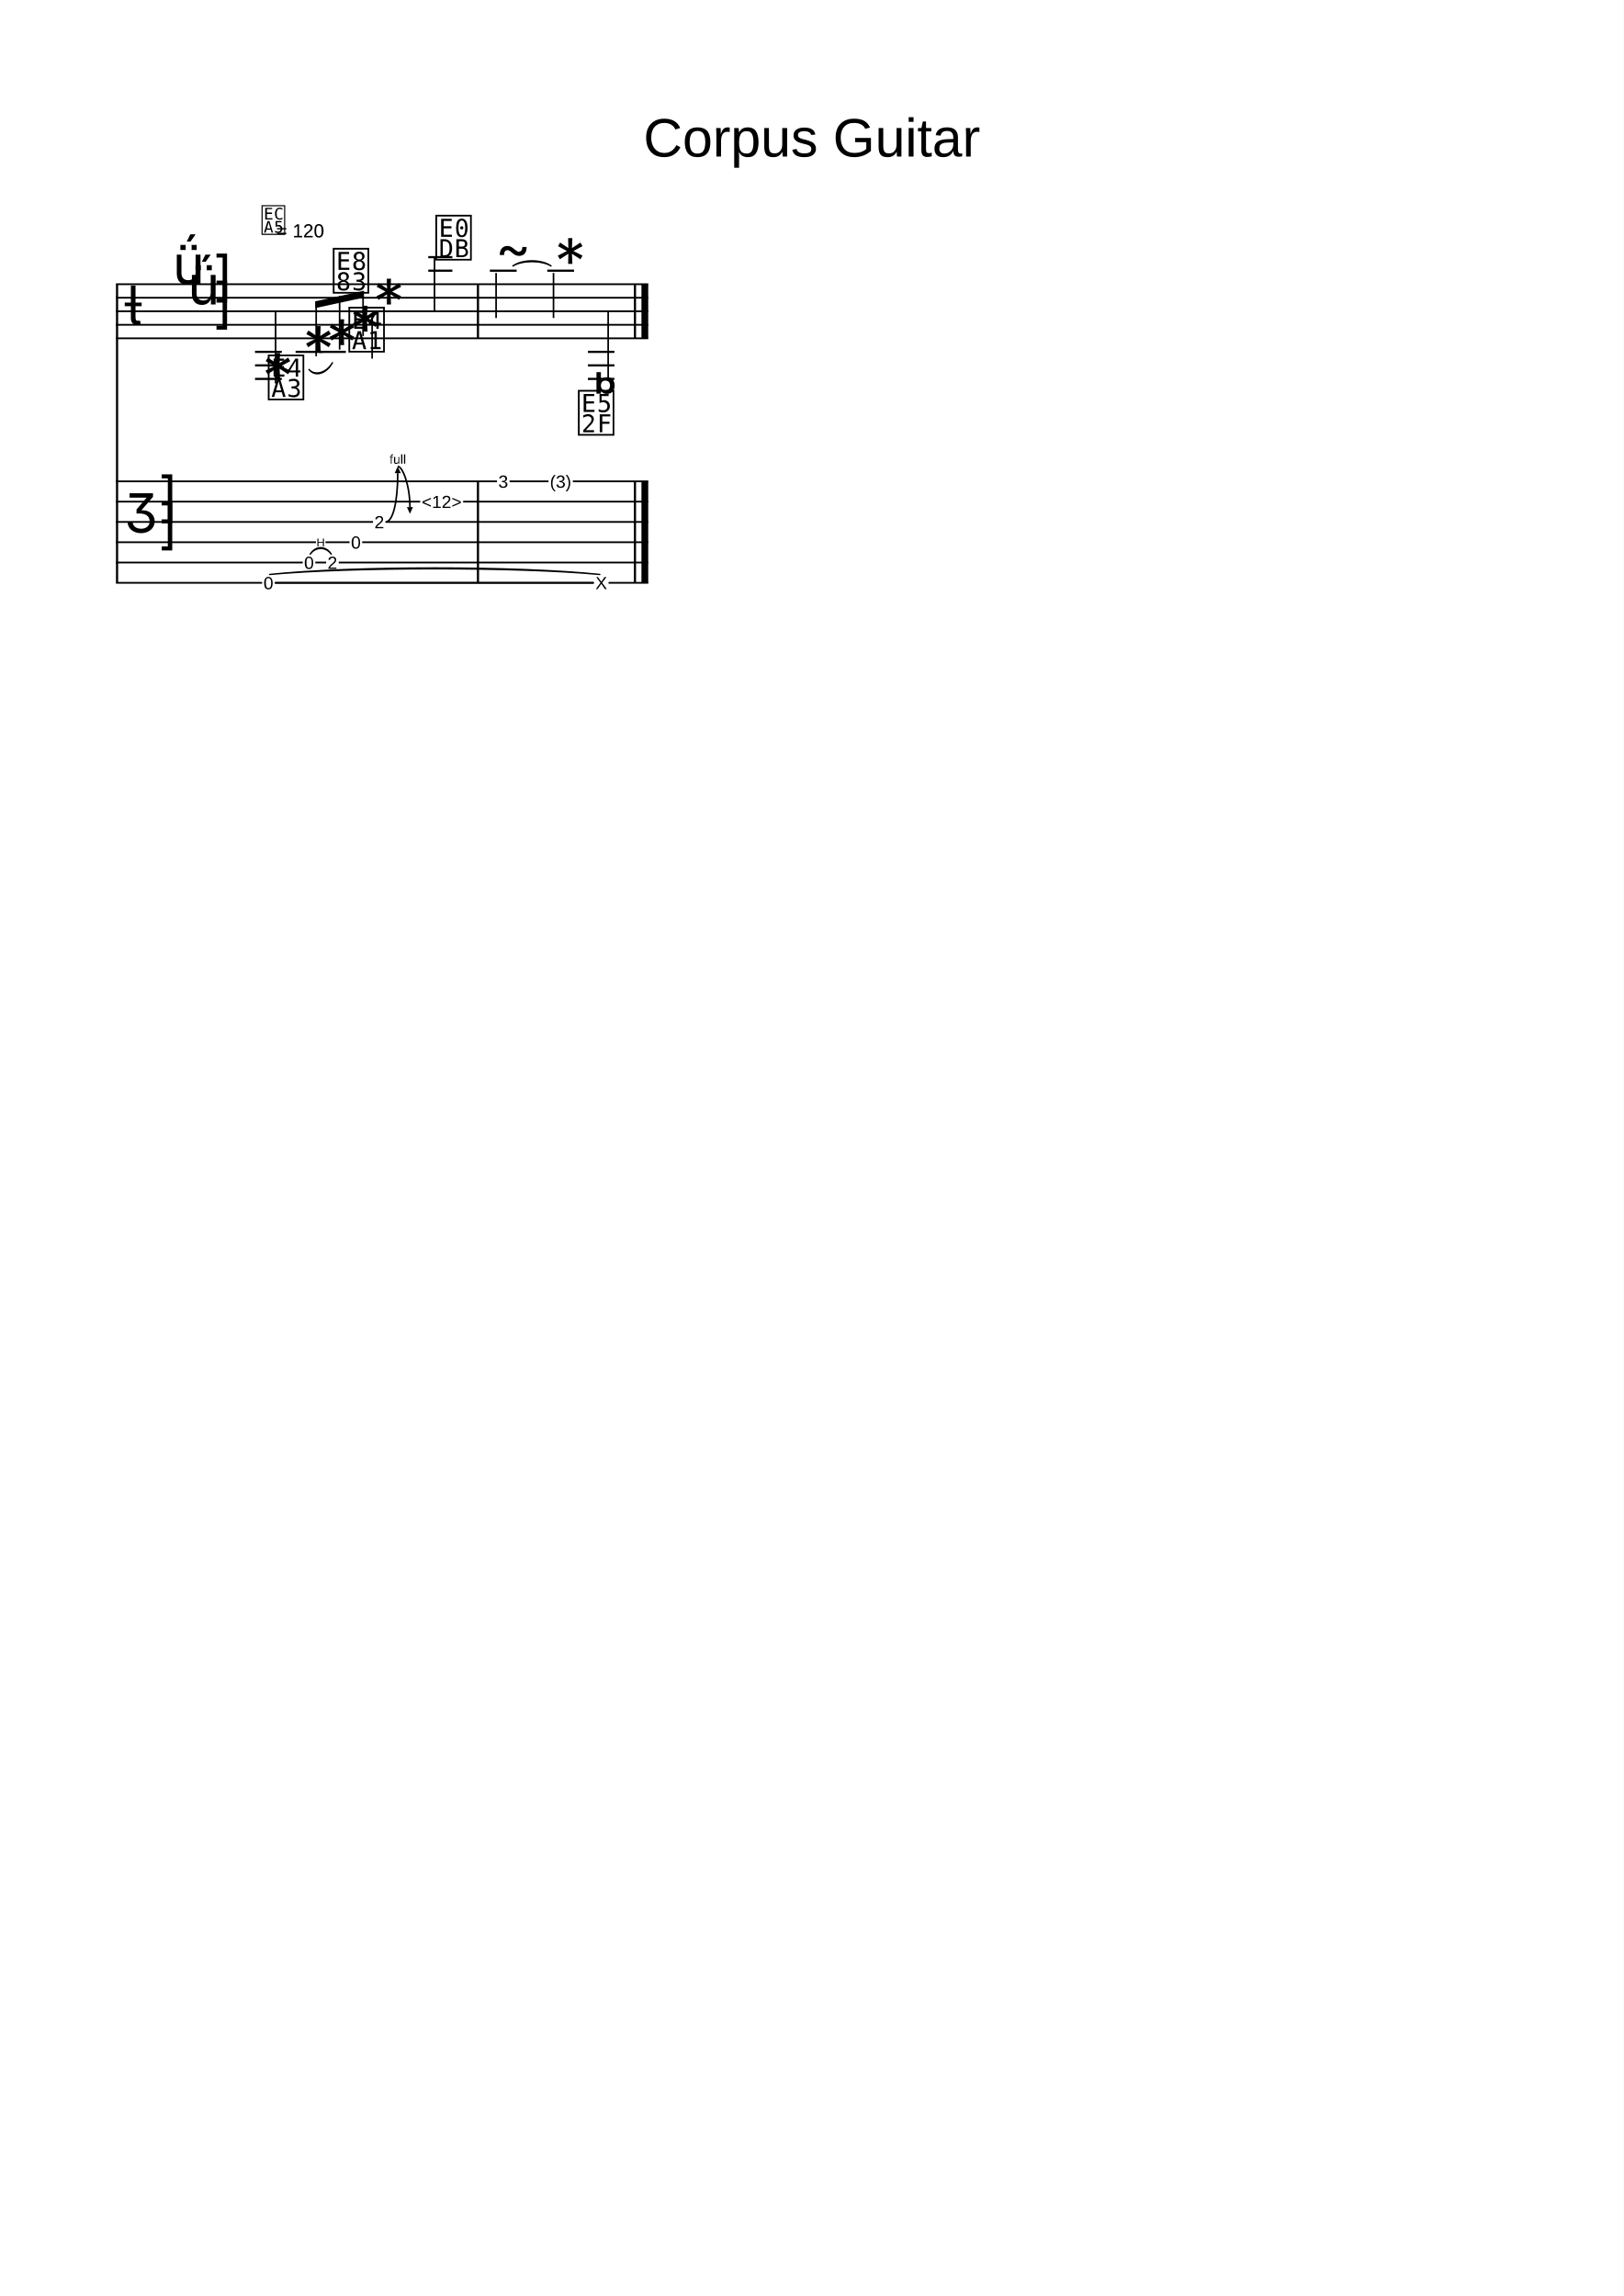
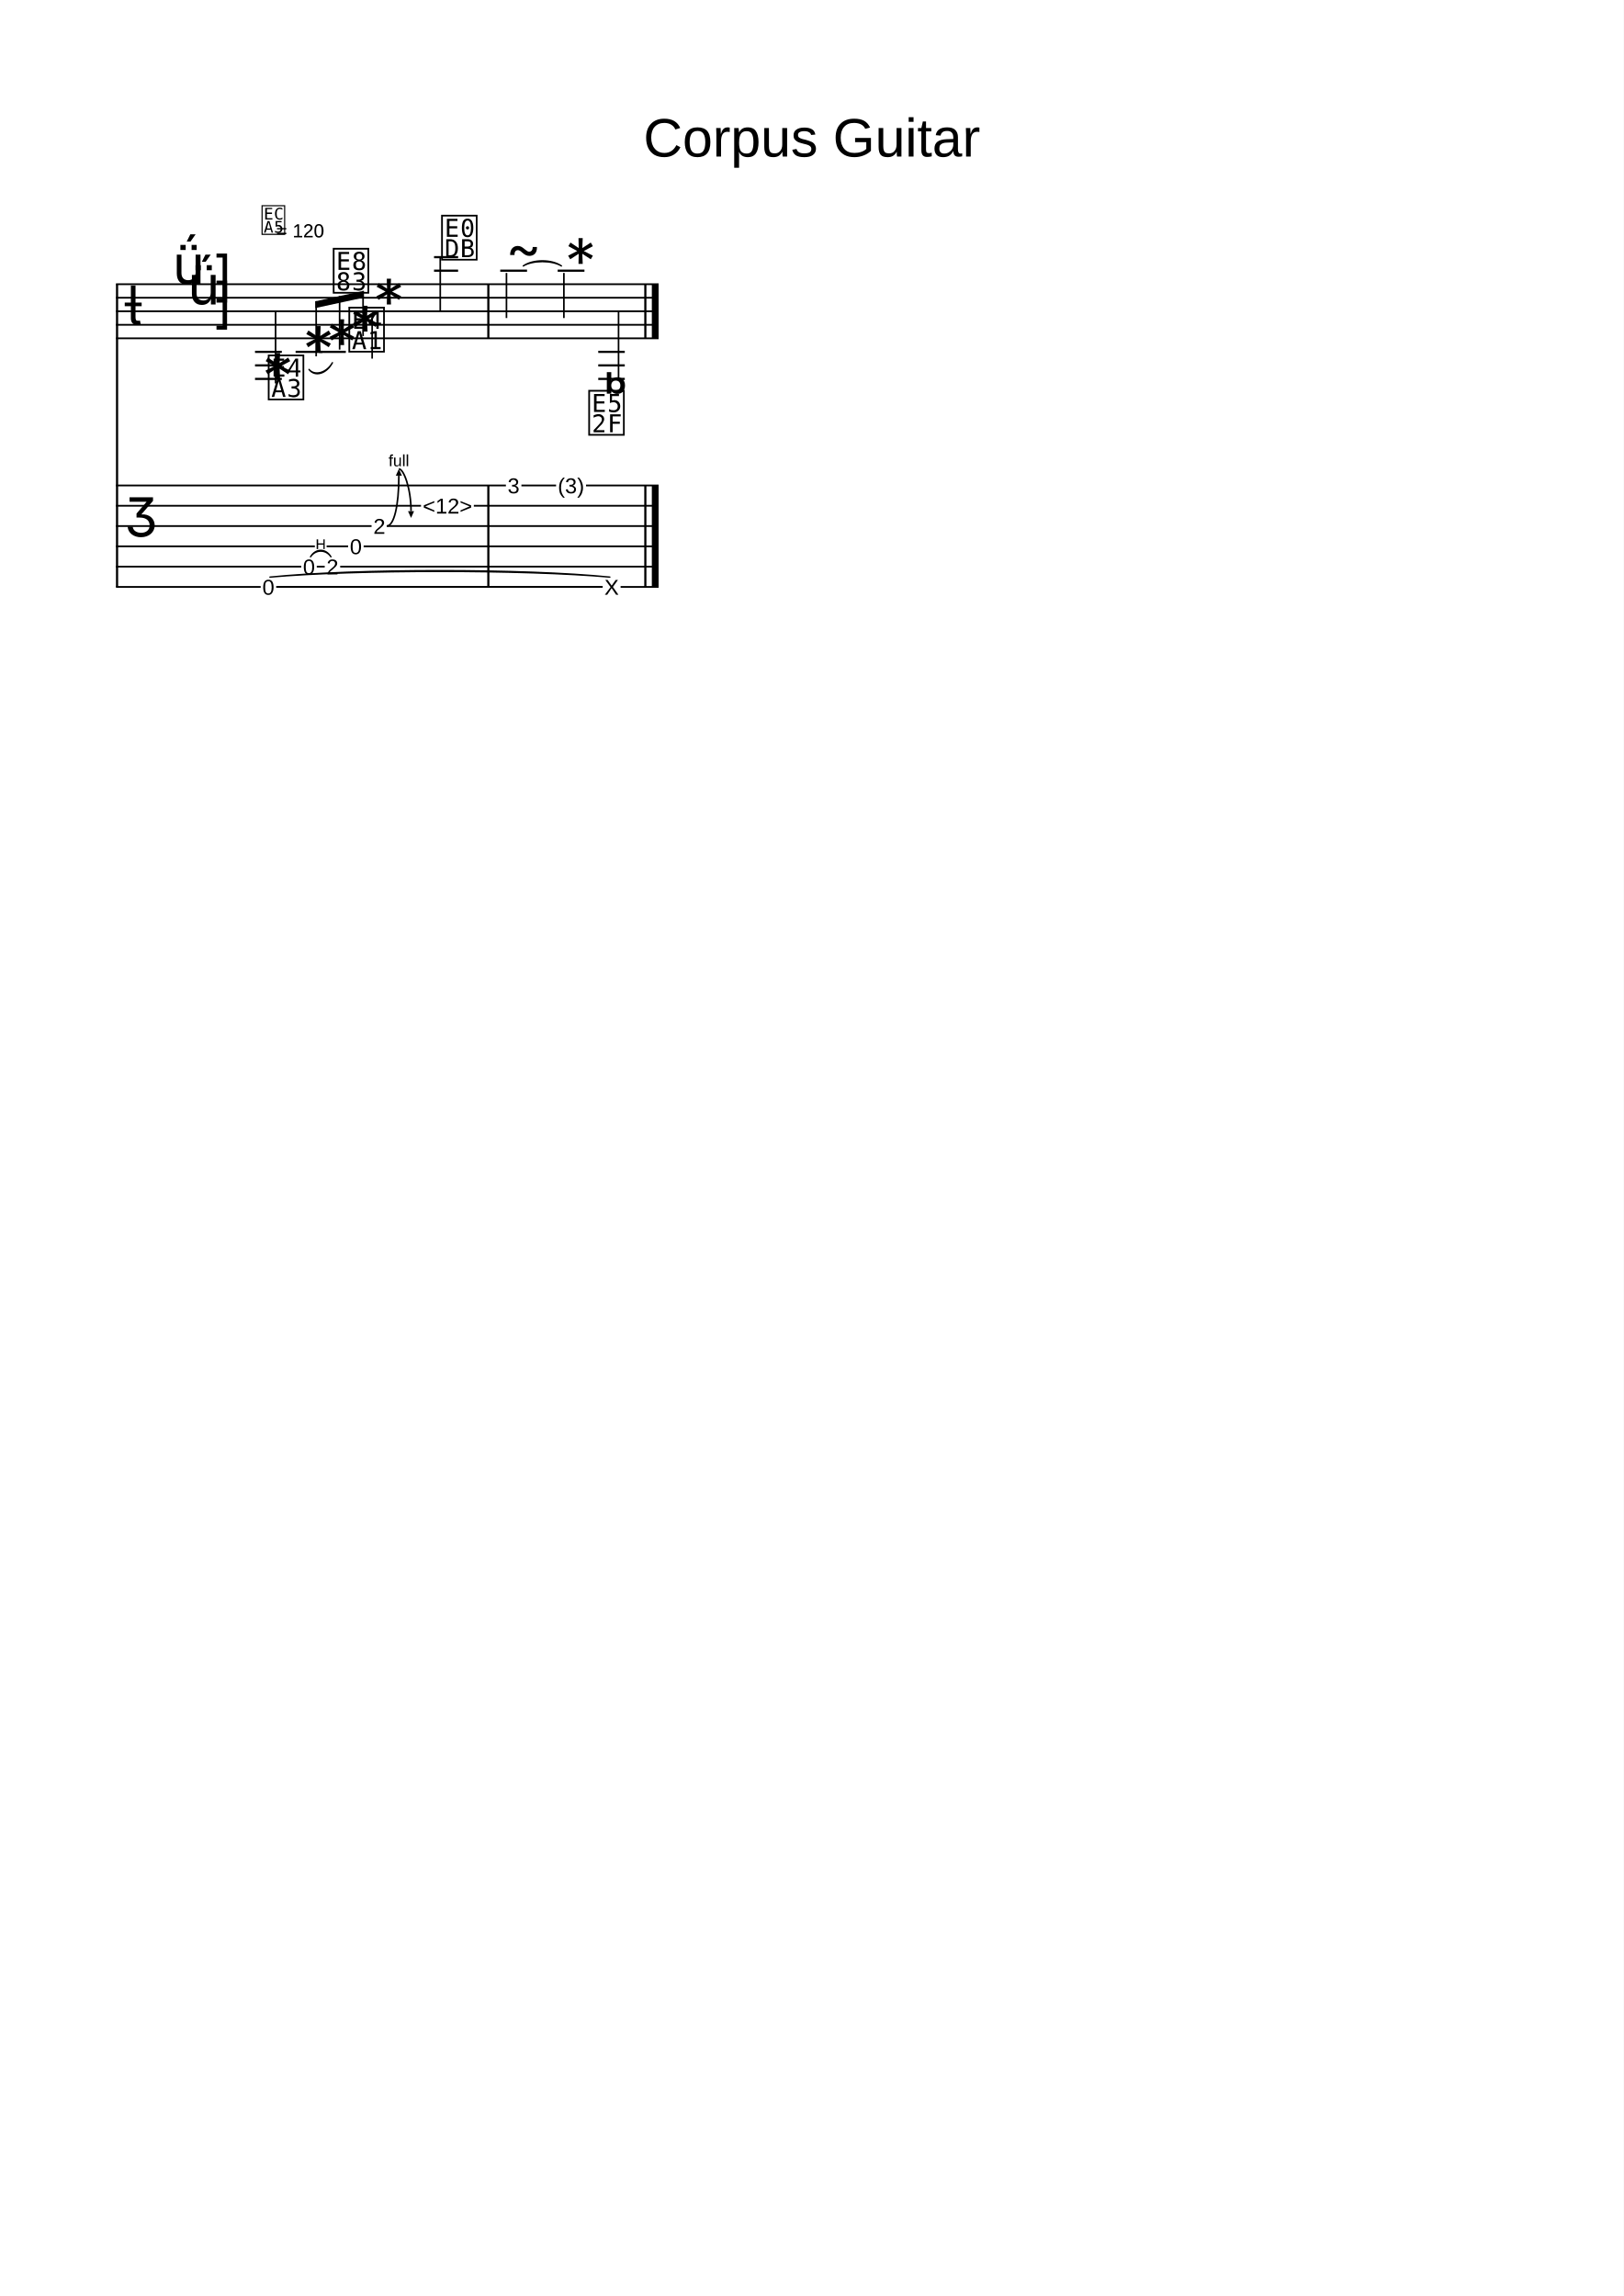
<svg xmlns="http://www.w3.org/2000/svg" width="1200" height="1697.143" viewBox="0 0 120 169.714">
  <style>@font-face{font-family:"Bravura";src:url("Bravura.otf")}text{font-family:"Bravura";font-size:4px}text.t{font-family:Arial,Helvetica,sans-serif}</style>
  <rect x="0" y="0" width="120" height="169.714" fill="white" />
  <g fill="black" stroke="black">
-     <line class="staffLine" x1="8.571" y1="21.008" x2="47.907" y2="21.008" stroke-width="0.13" />
-     <line class="staffLine" x1="8.571" y1="22.008" x2="47.907" y2="22.008" stroke-width="0.13" />
-     <line class="staffLine" x1="8.571" y1="23.008" x2="47.907" y2="23.008" stroke-width="0.13" />
-     <line class="staffLine" x1="8.571" y1="24.008" x2="47.907" y2="24.008" stroke-width="0.13" />
-     <line class="staffLine" x1="8.571" y1="25.008" x2="47.907" y2="25.008" stroke-width="0.13" />
+     <line class="staffLine" x1="8.571" y1="21.008" x2="48.674" y2="21.008" stroke-width="0.13" />
+     <line class="staffLine" x1="8.571" y1="22.008" x2="48.674" y2="22.008" stroke-width="0.13" />
+     <line class="staffLine" x1="8.571" y1="23.008" x2="48.674" y2="23.008" stroke-width="0.13" />
+     <line class="staffLine" x1="8.571" y1="24.008" x2="48.674" y2="24.008" stroke-width="0.13" />
+     <line class="staffLine" x1="8.571" y1="25.008" x2="48.674" y2="25.008" stroke-width="0.13" />
    <line class="ledgerLine" x1="18.847" y1="26.008" x2="20.827" y2="26.008" stroke-width="0.16" />
    <line class="ledgerLine" x1="18.847" y1="27.008" x2="20.827" y2="27.008" stroke-width="0.16" />
    <line class="ledgerLine" x1="18.847" y1="28.008" x2="20.827" y2="28.008" stroke-width="0.16" />
    <line class="stem" x1="20.367" y1="28.34" x2="20.367" y2="23.008" stroke-width="0.12" />
    <line class="ledgerLine" x1="21.847" y1="26.008" x2="23.827" y2="26.008" stroke-width="0.16" />
    <line class="ledgerLine" x1="23.579" y1="26.008" x2="25.559" y2="26.008" stroke-width="0.16" />
    <line class="stem" x1="27.504" y1="23.176" x2="27.504" y2="26.508" stroke-width="0.12" />
-     <line class="ledgerLine" x1="31.652" y1="20.008" x2="33.432" y2="20.008" stroke-width="0.16" />
-     <line class="ledgerLine" x1="31.652" y1="19.008" x2="33.432" y2="19.008" stroke-width="0.16" />
-     <line class="stem" x1="32.112" y1="19.008" x2="32.112" y2="23.008" stroke-width="0.12" />
+     <line class="ledgerLine" x1="32.077" y1="20.008" x2="33.857" y2="20.008" stroke-width="0.16" />
+     <line class="ledgerLine" x1="32.077" y1="19.008" x2="33.857" y2="19.008" stroke-width="0.16" />
+     <line class="stem" x1="32.537" y1="19.008" x2="32.537" y2="23.008" stroke-width="0.12" />
    <line class="stem" x1="23.367" y1="26.34" x2="23.367" y2="22.258" stroke-width="0.12" />
    <line class="stem" x1="25.099" y1="25.84" x2="25.099" y2="21.883" stroke-width="0.12" />
    <line class="stem" x1="26.832" y1="24.84" x2="26.832" y2="21.508" stroke-width="0.12" />
-     <line class="barline" x1="35.324" y1="21.008" x2="35.324" y2="25.008" stroke-width="0.16" />
-     <line class="ledgerLine" x1="36.204" y1="20.008" x2="38.184" y2="20.008" stroke-width="0.16" />
-     <line class="stem" x1="36.664" y1="20.176" x2="36.664" y2="23.508" stroke-width="0.12" />
-     <line class="ledgerLine" x1="40.447" y1="20.008" x2="42.427" y2="20.008" stroke-width="0.16" />
-     <line class="stem" x1="40.907" y1="20.176" x2="40.907" y2="23.508" stroke-width="0.12" />
-     <line class="ledgerLine" x1="43.447" y1="26.008" x2="45.407" y2="26.008" stroke-width="0.16" />
-     <line class="ledgerLine" x1="43.447" y1="27.008" x2="45.407" y2="27.008" stroke-width="0.16" />
-     <line class="ledgerLine" x1="43.447" y1="28.008" x2="45.407" y2="28.008" stroke-width="0.16" />
-     <line class="stem" x1="44.947" y1="28.064" x2="44.947" y2="23.008" stroke-width="0.12" />
-     <line class="barline" x1="46.927" y1="21.008" x2="46.927" y2="25.008" stroke-width="0.16" />
-     <line class="barline" x1="47.657" y1="21.008" x2="47.657" y2="25.008" stroke-width="0.5" />
-     <line class="staffLine" x1="8.571" y1="35.58" x2="47.907" y2="35.58" stroke-width="0.13" />
-     <line class="staffLine" x1="8.571" y1="37.08" x2="47.907" y2="37.08" stroke-width="0.13" />
-     <line class="staffLine" x1="8.571" y1="38.58" x2="47.907" y2="38.58" stroke-width="0.13" />
-     <line class="staffLine" x1="8.571" y1="40.08" x2="47.907" y2="40.08" stroke-width="0.13" />
-     <line class="staffLine" x1="8.571" y1="41.58" x2="47.907" y2="41.58" stroke-width="0.13" />
-     <line class="staffLine" x1="8.571" y1="43.08" x2="47.907" y2="43.08" stroke-width="0.13" />
-     <line class="barline" x1="35.324" y1="35.58" x2="35.324" y2="43.08" stroke-width="0.16" />
-     <line class="slide" x1="20.349" y1="43.08" x2="43.853" y2="43.08" stroke-width="0.12" />
-     <line class="barline" x1="46.927" y1="35.58" x2="46.927" y2="43.08" stroke-width="0.16" />
-     <line class="barline" x1="47.657" y1="35.58" x2="47.657" y2="43.08" stroke-width="0.5" />
-     <line class="barline" x1="8.651" y1="21.008" x2="8.651" y2="43.08" stroke-width="0.16" />
+     <line class="barline" x1="36.091" y1="21.008" x2="36.091" y2="25.008" stroke-width="0.16" />
+     <line class="ledgerLine" x1="36.971" y1="20.008" x2="38.951" y2="20.008" stroke-width="0.16" />
+     <line class="stem" x1="37.431" y1="20.176" x2="37.431" y2="23.508" stroke-width="0.12" />
+     <line class="ledgerLine" x1="41.214" y1="20.008" x2="43.194" y2="20.008" stroke-width="0.16" />
+     <line class="stem" x1="41.674" y1="20.176" x2="41.674" y2="23.508" stroke-width="0.12" />
+     <line class="ledgerLine" x1="44.214" y1="26.008" x2="46.174" y2="26.008" stroke-width="0.16" />
+     <line class="ledgerLine" x1="44.214" y1="27.008" x2="46.174" y2="27.008" stroke-width="0.16" />
+     <line class="ledgerLine" x1="44.214" y1="28.008" x2="46.174" y2="28.008" stroke-width="0.16" />
+     <line class="stem" x1="45.714" y1="28.064" x2="45.714" y2="23.008" stroke-width="0.12" />
+     <line class="barline" x1="47.694" y1="21.008" x2="47.694" y2="25.008" stroke-width="0.16" />
+     <line class="barline" x1="48.424" y1="21.008" x2="48.424" y2="25.008" stroke-width="0.5" />
+     <line class="staffLine" x1="8.571" y1="35.884" x2="48.674" y2="35.884" stroke-width="0.13" />
+     <line class="staffLine" x1="8.571" y1="37.384" x2="48.674" y2="37.384" stroke-width="0.13" />
+     <line class="staffLine" x1="8.571" y1="38.884" x2="48.674" y2="38.884" stroke-width="0.13" />
+     <line class="staffLine" x1="8.571" y1="40.384" x2="48.674" y2="40.384" stroke-width="0.13" />
+     <line class="staffLine" x1="8.571" y1="41.884" x2="48.674" y2="41.884" stroke-width="0.13" />
+     <line class="staffLine" x1="8.571" y1="43.384" x2="48.674" y2="43.384" stroke-width="0.13" />
+     <line class="barline" x1="36.091" y1="35.884" x2="36.091" y2="43.384" stroke-width="0.16" />
+     <line class="slide" x1="20.432" y1="43.384" x2="44.52" y2="43.384" stroke-width="0.12" />
+     <line class="barline" x1="47.694" y1="35.884" x2="47.694" y2="43.384" stroke-width="0.16" />
+     <line class="barline" x1="48.424" y1="35.884" x2="48.424" y2="43.384" stroke-width="0.5" />
+     <line class="barline" x1="8.651" y1="21.008" x2="8.651" y2="43.384" stroke-width="0.16" />
    <polygon class="beam" stroke="none" points="23.307,22.271 26.892,21.495 26.892,21.995 23.307,22.771" />
    <text class="clef" x="9.171" y="24.008" stroke="none"></text>
    <text class="keySignature" x="12.755" y="21.008" stroke="none"></text>
    <text class="keySignature" x="13.871" y="22.508" stroke="none"></text>
    <text class="timeSignature" x="15.767" y="22.008" stroke="none"></text>
    <text class="timeSignature" x="15.767" y="24.008" stroke="none"></text>
    <text class="notehead" x="19.247" y="28.508" stroke="none"></text>
    <text class="articulation" x="19.669" y="29.34" stroke="none"></text>
    <text class="notehead" x="22.247" y="26.508" stroke="none"></text>
    <text class="notehead" x="23.979" y="26.008" stroke="none"></text>
    <text class="notehead" x="25.712" y="25.008" stroke="none"></text>
    <text class="articulation" x="25.624" y="25.808" stroke="none"></text>
    <text class="notehead" x="27.444" y="23.008" stroke="none"></text>
-     <text class="notehead" x="32.052" y="19.008" stroke="none"></text>
+     <text class="notehead" x="32.477" y="19.008" stroke="none"></text>
    <text class="tuplet" x="24.467" y="21.451" stroke="none"></text>
-     <text class="notehead" x="36.604" y="20.008" stroke="none"></text>
-     <text class="notehead" x="40.847" y="20.008" stroke="none"></text>
-     <text class="notehead" x="43.847" y="28.508" stroke="none"></text>
-     <text class="dynamic" x="42.585" y="31.952" stroke="none"></text>
-     <text class="clef" x="9.183" y="39.362" stroke="none"></text>
-     <text class="timeSignature" x="11.715" y="38.33" stroke="none"></text>
-     <text class="timeSignature" x="11.715" y="40.33" stroke="none"></text>
+     <text class="notehead" x="37.371" y="20.008" stroke="none"></text>
+     <text class="notehead" x="41.614" y="20.008" stroke="none"></text>
+     <text class="notehead" x="44.614" y="28.508" stroke="none"></text>
+     <text class="dynamic" x="43.352" y="31.952" stroke="none"></text>
+     <text class="clef" x="9.183" y="39.666" stroke="none"></text>
    <text class="tempo" x="19.247" y="17.2" style="font-size:2.6px" stroke="none"></text>
    <text class="t credit" x="60" y="11.571" style="font-size:4px" text-anchor="middle" stroke="none">Corpus Guitar</text>
-     <rect class="knockout" x="19.372" y="42.508" width="0.931" height="1.144" fill="white" stroke="none" />
-     <text class="t fretNumber" x="19.837" y="43.548" style="font-size:1.3px" text-anchor="middle" stroke="none">0</text>
-     <rect class="knockout" x="22.372" y="41.008" width="0.931" height="1.144" fill="white" stroke="none" />
-     <text class="t fretNumber" x="22.837" y="42.048" style="font-size:1.3px" text-anchor="middle" stroke="none">0</text>
-     <rect class="knockout" x="24.104" y="41.008" width="0.931" height="1.144" fill="white" stroke="none" />
-     <text class="t fretNumber" x="24.569" y="42.048" style="font-size:1.3px" text-anchor="middle" stroke="none">2</text>
-     <rect class="knockout" x="23.352" y="39.712" width="0.703" height="0.748" fill="white" stroke="none" />
-     <text class="t technique" x="23.703" y="40.392" style="font-size:0.85px" text-anchor="middle" stroke="none">H</text>
-     <rect class="knockout" x="25.836" y="39.508" width="0.931" height="1.144" fill="white" stroke="none" />
-     <text class="t fretNumber" x="26.302" y="40.548" style="font-size:1.3px" text-anchor="middle" stroke="none">0</text>
-     <rect class="knockout" x="27.568" y="38.008" width="0.931" height="1.144" fill="white" stroke="none" />
-     <text class="t fretNumber" x="28.034" y="39.048" style="font-size:1.3px" text-anchor="middle" stroke="none">2</text>
-     <rect class="knockout" x="31.056" y="36.508" width="3.172" height="1.144" fill="white" stroke="none" />
-     <text class="t fretNumber" x="32.642" y="37.548" style="font-size:1.3px" text-anchor="middle" stroke="none">&lt;12&gt;</text>
-     <rect class="knockout" x="36.729" y="35.008" width="0.931" height="1.144" fill="white" stroke="none" />
-     <text class="t fretNumber" x="37.194" y="36.048" style="font-size:1.3px" text-anchor="middle" stroke="none">3</text>
-     <rect class="knockout" x="40.538" y="35.008" width="1.797" height="1.144" fill="white" stroke="none" />
-     <text class="t fretNumber" x="41.437" y="36.048" style="font-size:1.3px" text-anchor="middle" stroke="none">(3)</text>
-     <rect class="knockout" x="43.899" y="42.508" width="1.075" height="1.144" fill="white" stroke="none" />
-     <text class="t fretNumber" x="44.437" y="43.548" style="font-size:1.3px" text-anchor="middle" stroke="none">X</text>
-     <text class="t bend" x="29.395" y="34.273" style="font-size:0.95px" text-anchor="middle" stroke="none">full</text>
+     <rect class="knockout" x="19.265" y="42.68" width="1.146" height="1.408" fill="white" stroke="none" />
+     <text class="t fretNumber" x="19.837" y="43.96" style="font-size:1.6px" text-anchor="middle" stroke="none">0</text>
+     <rect class="knockout" x="22.265" y="41.18" width="1.146" height="1.408" fill="white" stroke="none" />
+     <text class="t fretNumber" x="22.837" y="42.46" style="font-size:1.6px" text-anchor="middle" stroke="none">0</text>
+     <rect class="knockout" x="23.997" y="41.18" width="1.146" height="1.408" fill="white" stroke="none" />
+     <text class="t fretNumber" x="24.569" y="42.46" style="font-size:1.6px" text-anchor="middle" stroke="none">2</text>
+     <rect class="knockout" x="23.269" y="39.748" width="0.868" height="0.924" fill="white" stroke="none" />
+     <text class="t technique" x="23.703" y="40.588" style="font-size:1.05px" text-anchor="middle" stroke="none">H</text>
+     <rect class="knockout" x="25.729" y="39.68" width="1.146" height="1.408" fill="white" stroke="none" />
+     <text class="t fretNumber" x="26.302" y="40.96" style="font-size:1.6px" text-anchor="middle" stroke="none">0</text>
+     <rect class="knockout" x="27.461" y="38.18" width="1.146" height="1.408" fill="white" stroke="none" />
+     <text class="t fretNumber" x="28.034" y="39.46" style="font-size:1.6px" text-anchor="middle" stroke="none">2</text>
+     <rect class="knockout" x="31.115" y="36.68" width="3.904" height="1.408" fill="white" stroke="none" />
+     <text class="t fretNumber" x="33.067" y="37.96" style="font-size:1.6px" text-anchor="middle" stroke="none">&lt;12&gt;</text>
+     <rect class="knockout" x="37.389" y="35.18" width="1.146" height="1.408" fill="white" stroke="none" />
+     <text class="t fretNumber" x="37.961" y="36.46" style="font-size:1.6px" text-anchor="middle" stroke="none">3</text>
+     <rect class="knockout" x="41.098" y="35.18" width="2.211" height="1.408" fill="white" stroke="none" />
+     <text class="t fretNumber" x="42.204" y="36.46" style="font-size:1.6px" text-anchor="middle" stroke="none">(3)</text>
+     <rect class="knockout" x="44.542" y="42.68" width="1.323" height="1.408" fill="white" stroke="none" />
+     <text class="t fretNumber" x="45.204" y="43.96" style="font-size:1.6px" text-anchor="middle" stroke="none">X</text>
+     <text class="t bend" x="29.478" y="34.46" style="font-size:1.2px" text-anchor="middle" stroke="none">full</text>
    <text class="t tempo" x="20.411" y="17.55" style="font-size:1.4px" text-anchor="start" stroke="none">= 120</text>
    <path class="slur" stroke-width="0.1" stroke-linejoin="round" d="M22.837,27.308 C23.27,27.81 24.136,27.56 24.569,26.808 C24.136,27.64 23.27,27.89 22.837,27.308Z" />
-     <path class="tie" stroke-width="0.1" stroke-linejoin="round" d="M37.904,19.658 C38.61,19.152 40.021,19.152 40.727,19.658 C40.021,19.232 38.61,19.232 37.904,19.658Z" />
-     <path class="slur" stroke-width="0.1" stroke-linejoin="round" d="M22.928,40.962 C23.316,40.322 24.091,40.322 24.479,40.962 C24.091,40.402 23.316,40.402 22.928,40.962Z" />
-     <path class="slur" stroke-width="0.1" stroke-linejoin="round" d="M19.928,42.462 C26.028,41.822 38.228,41.822 44.328,42.462 C38.228,41.902 26.028,41.902 19.928,42.462Z" />
-     <path class="bend" fill="none" stroke-width="0.12" d="M28.495,38.58 C29.035,38.58 29.395,37.137 29.395,34.973" />
-     <path class="bend" fill="none" stroke-width="0.12" d="M29.395,34.473 C29.755,34.473 30.295,35.876 30.295,37.48" />
-     <polygon class="bend" stroke="none" points="29.395,34.473 29.17,34.973 29.62,34.973" />
-     <polygon class="bend" stroke="none" points="30.295,37.98 30.07,37.48 30.52,37.48" />
+     <path class="tie" stroke-width="0.1" stroke-linejoin="round" d="M38.671,19.658 C39.377,19.152 40.788,19.152 41.494,19.658 C40.788,19.232 39.377,19.232 38.671,19.658Z" />
+     <path class="slur" stroke-width="0.1" stroke-linejoin="round" d="M22.949,41.158 C23.326,40.518 24.081,40.518 24.458,41.158 C24.081,40.598 23.326,40.598 22.949,41.158Z" />
+     <path class="slur" stroke-width="0.1" stroke-linejoin="round" d="M19.949,42.658 C26.229,42.018 38.79,42.018 45.071,42.658 C38.79,42.098 26.229,42.098 19.949,42.658Z" />
+     <path class="bend" fill="none" stroke-width="0.12" d="M28.578,38.884 C29.118,38.884 29.478,37.395 29.478,35.16" />
+     <path class="bend" fill="none" stroke-width="0.12" d="M29.478,34.66 C29.838,34.66 30.378,36.11 30.378,37.784" />
+     <polygon class="bend" stroke="none" points="29.478,34.66 29.253,35.16 29.703,35.16" />
+     <polygon class="bend" stroke="none" points="30.378,38.284 30.153,37.784 30.603,37.784" />
  </g>
</svg>
